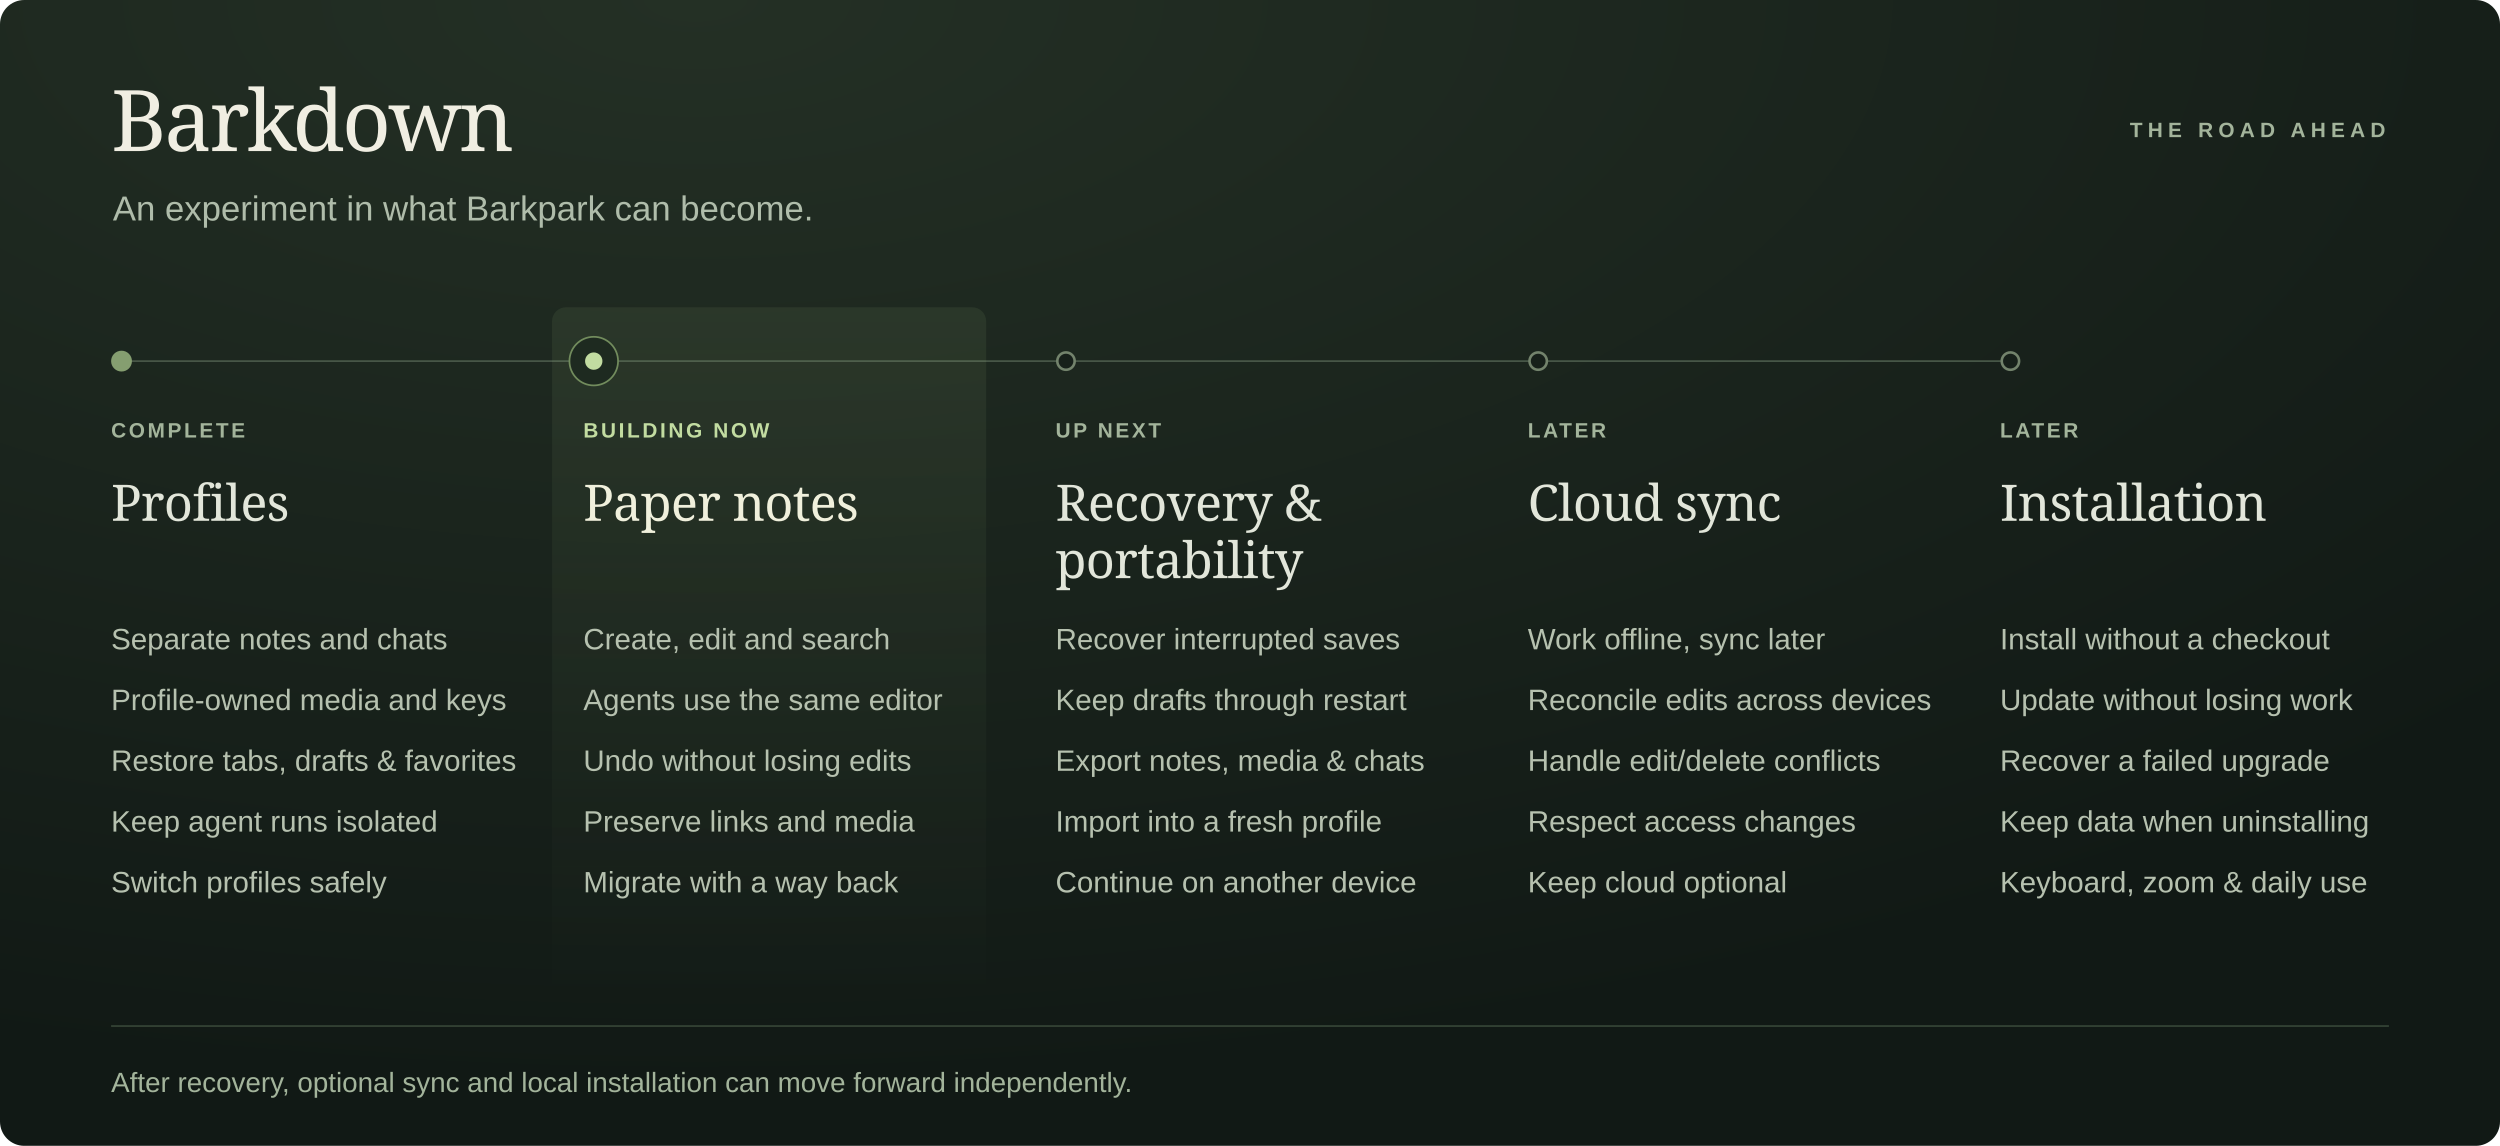
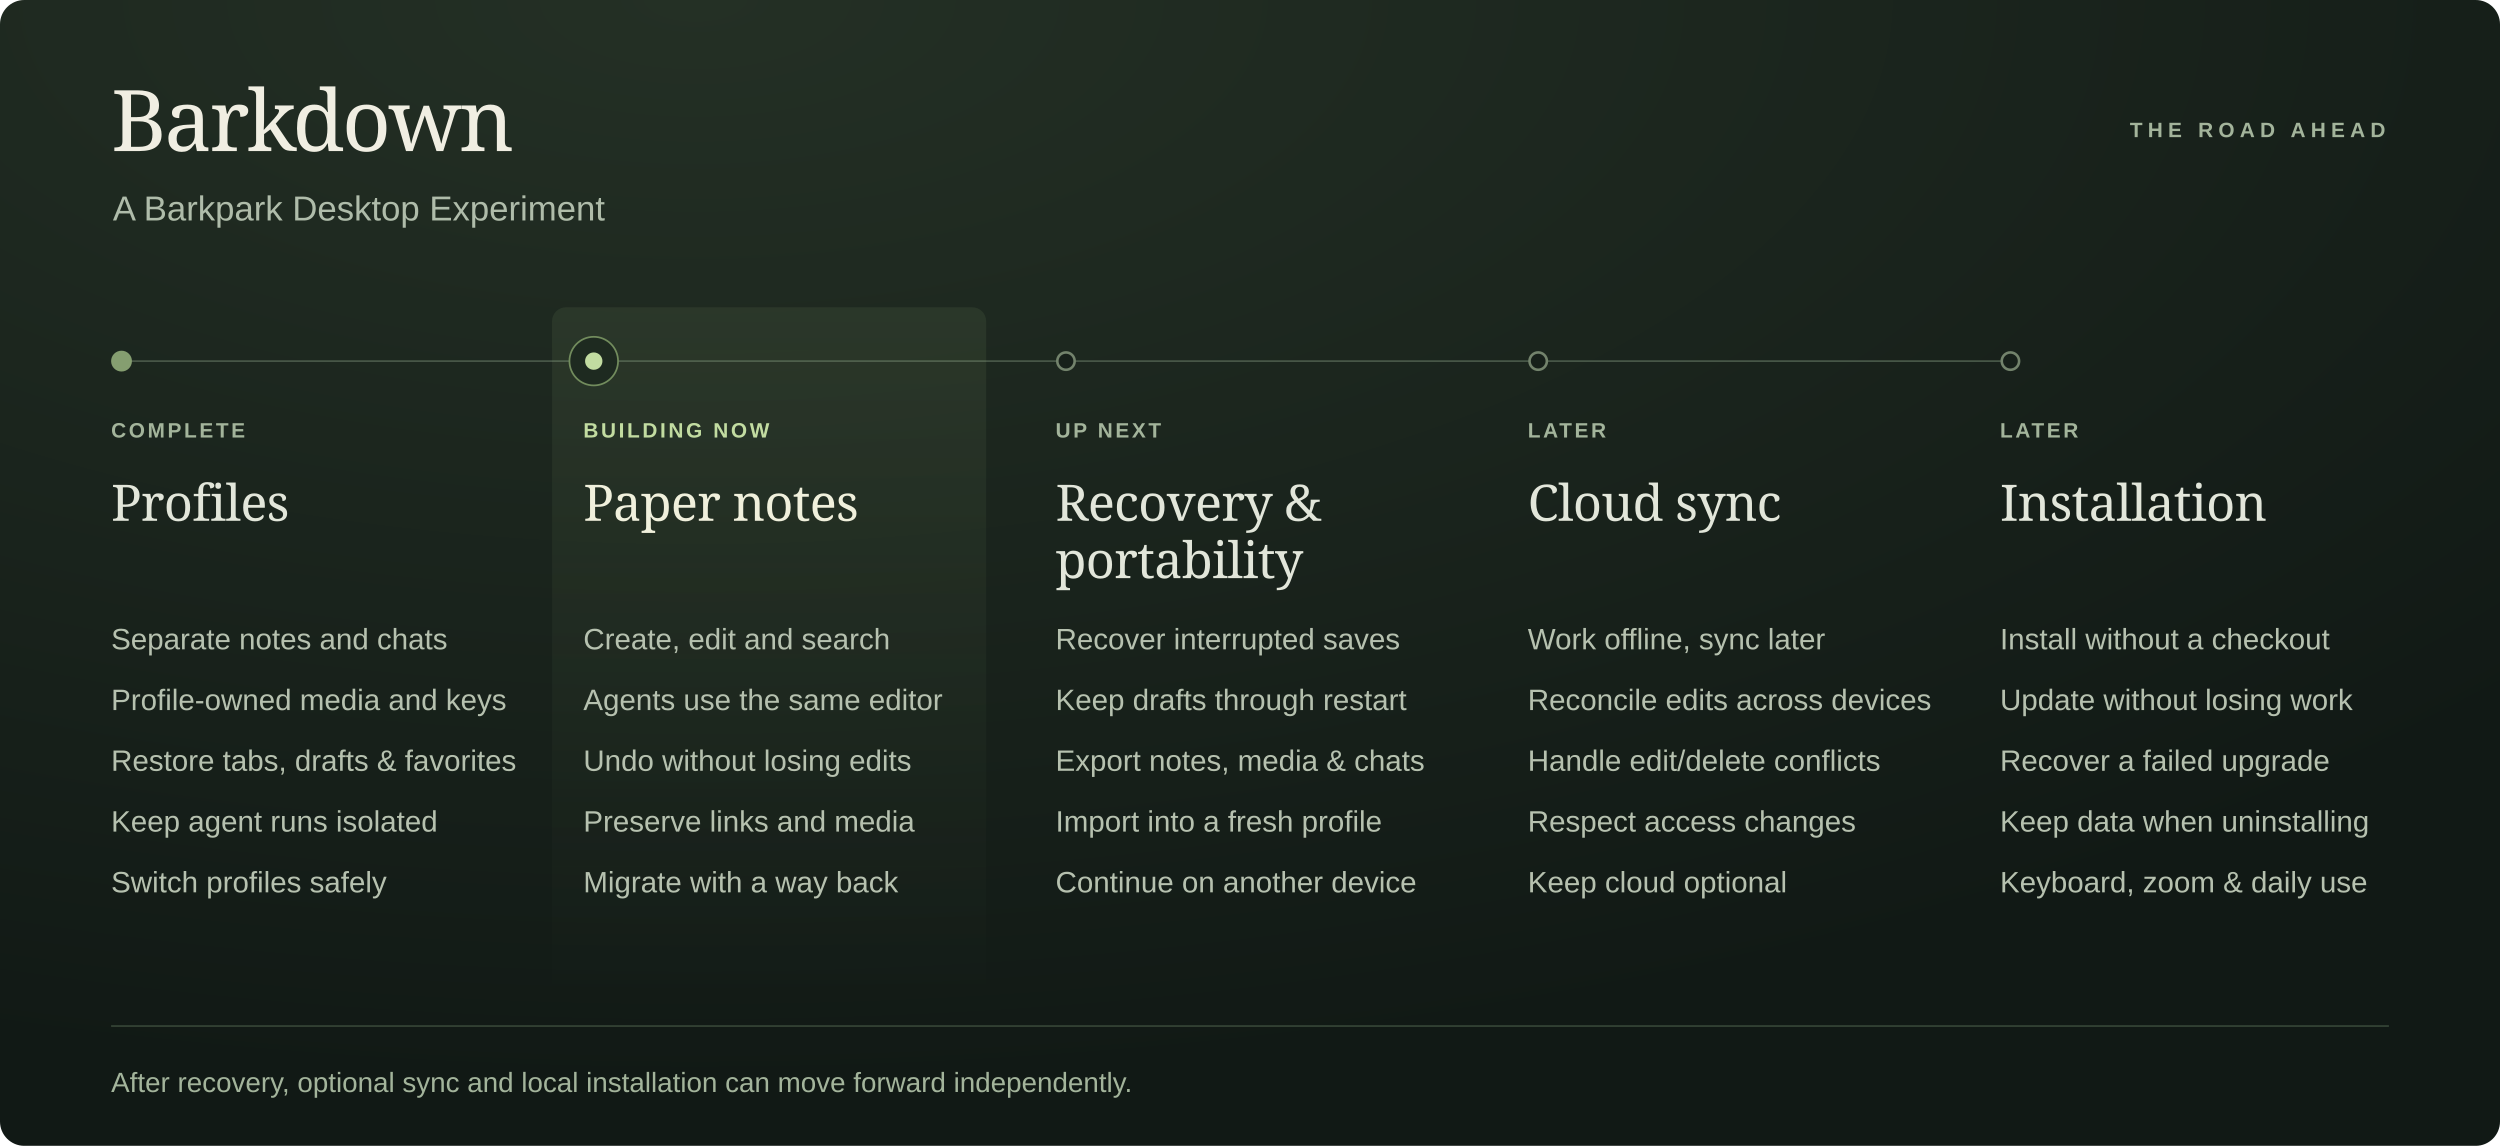
<svg xmlns="http://www.w3.org/2000/svg" width="1440" height="660" viewBox="0 0 1440 660" role="img" aria-labelledby="title desc">
  <defs>
    <radialGradient id="background" cx="28%" cy="0%" r="95%">
      <stop stop-color="#243025" />
      <stop offset="1" stop-color="#111915" />
    </radialGradient>
    <linearGradient id="focus" x2="0" y2="1">
      <stop stop-color="#a9c787" stop-opacity=".09" />
      <stop offset="1" stop-color="#a9c787" stop-opacity="0" />
    </linearGradient>
  </defs>
  <g font-family="Segoe UI, Arial, sans-serif">
    <rect width="1440" height="660" rx="14" fill="url(#background)" />
    <text x="64" y="87" font-family="Georgia, serif" font-size="49" letter-spacing="-1.5" fill="#f0eee2">Barkdown</text>
-     <text x="65" y="127" font-size="20" fill="#afbcaa" font-weight="400">An experiment in what Barkpark can become.</text>
+     <text x="65" y="127" font-size="20" fill="#afbcaa" font-weight="400">A Barkpark Desktop Experiment</text>
    <text x="1374" y="79" text-anchor="end" font-size="12" font-weight="600" letter-spacing="3" fill="#a3b49b">THE ROAD AHEAD</text>
    <path d="M70 208H1158" stroke="#475747" stroke-width="1" />
    <g data-phase="P1">
      <circle cx="70" cy="208" r="6" fill="#859e70" />
      <text x="64" y="252" font-size="12" letter-spacing="1.5" font-weight="600" fill="#a3b49b">COMPLETE</text>
      <text x="64" y="300" dy="0" font-family="Georgia, serif" font-size="29" letter-spacing="-.4" fill="#e2e6da">Profiles</text>
      <text x="64" y="374" font-size="17" fill="#b6c1af" font-weight="400">Separate notes and chats</text>
      <text x="64" y="409" font-size="17" fill="#b6c1af" font-weight="400">Profile-owned media and keys</text>
      <text x="64" y="444" font-size="17" fill="#b6c1af" font-weight="400">Restore tabs, drafts &amp; favorites</text>
      <text x="64" y="479" font-size="17" fill="#b6c1af" font-weight="400">Keep agent runs isolated</text>
      <text x="64" y="514" font-size="17" fill="#b6c1af" font-weight="400">Switch profiles safely</text>
    </g>
    <g data-phase="P2">
      <rect x="318" y="177" width="250" height="400" rx="8" fill="url(#focus)" />
      <circle cx="342" cy="208" r="14" fill="#1e2a20" stroke="#728c5d" />
      <circle cx="342" cy="208" r="5" fill="#c2dca1" />
      <text x="336" y="252" font-size="12" letter-spacing="1.5" font-weight="600" fill="#c2dca1">BUILDING NOW</text>
      <text x="336" y="300" dy="0" font-family="Georgia, serif" font-size="29" letter-spacing="-.4" fill="#f0f0dc">Paper notes</text>
      <text x="336" y="374" font-size="17" fill="#b6c1af" font-weight="400">Create, edit and search</text>
      <text x="336" y="409" font-size="17" fill="#b6c1af" font-weight="400">Agents use the same editor</text>
      <text x="336" y="444" font-size="17" fill="#b6c1af" font-weight="400">Undo without losing edits</text>
      <text x="336" y="479" font-size="17" fill="#b6c1af" font-weight="400">Preserve links and media</text>
      <text x="336" y="514" font-size="17" fill="#b6c1af" font-weight="400">Migrate with a way back</text>
    </g>
    <g data-phase="P3">
      <circle cx="614" cy="208" r="5" fill="#17201a" stroke="#73836c" stroke-width="1.5" />
      <text x="608" y="252" font-size="12" letter-spacing="1.5" font-weight="600" fill="#a3b49b">UP NEXT</text>
      <text x="608" y="300" dy="0" font-family="Georgia, serif" font-size="29" letter-spacing="-.4" fill="#e2e6da">Recovery &amp;</text>
      <text x="608" y="300" dy="33" font-family="Georgia, serif" font-size="29" letter-spacing="-.4" fill="#e2e6da">portability</text>
      <text x="608" y="374" font-size="17" fill="#b6c1af" font-weight="400">Recover interrupted saves</text>
      <text x="608" y="409" font-size="17" fill="#b6c1af" font-weight="400">Keep drafts through restart</text>
      <text x="608" y="444" font-size="17" fill="#b6c1af" font-weight="400">Export notes, media &amp; chats</text>
      <text x="608" y="479" font-size="17" fill="#b6c1af" font-weight="400">Import into a fresh profile</text>
      <text x="608" y="514" font-size="17" fill="#b6c1af" font-weight="400">Continue on another device</text>
    </g>
    <g data-phase="P4">
      <circle cx="886" cy="208" r="5" fill="#17201a" stroke="#73836c" stroke-width="1.5" />
      <text x="880" y="252" font-size="12" letter-spacing="1.5" font-weight="600" fill="#a3b49b">LATER</text>
      <text x="880" y="300" dy="0" font-family="Georgia, serif" font-size="29" letter-spacing="-.4" fill="#e2e6da">Cloud sync</text>
      <text x="880" y="374" font-size="17" fill="#b6c1af" font-weight="400">Work offline, sync later</text>
      <text x="880" y="409" font-size="17" fill="#b6c1af" font-weight="400">Reconcile edits across devices</text>
      <text x="880" y="444" font-size="17" fill="#b6c1af" font-weight="400">Handle edit/delete conflicts</text>
      <text x="880" y="479" font-size="17" fill="#b6c1af" font-weight="400">Respect access changes</text>
      <text x="880" y="514" font-size="17" fill="#b6c1af" font-weight="400">Keep cloud optional</text>
    </g>
    <g data-phase="P5">
      <circle cx="1158" cy="208" r="5" fill="#17201a" stroke="#73836c" stroke-width="1.5" />
      <text x="1152" y="252" font-size="12" letter-spacing="1.5" font-weight="600" fill="#a3b49b">LATER</text>
      <text x="1152" y="300" dy="0" font-family="Georgia, serif" font-size="29" letter-spacing="-.4" fill="#e2e6da">Installation</text>
      <text x="1152" y="374" font-size="17" fill="#b6c1af" font-weight="400">Install without a checkout</text>
      <text x="1152" y="409" font-size="17" fill="#b6c1af" font-weight="400">Update without losing work</text>
      <text x="1152" y="444" font-size="17" fill="#b6c1af" font-weight="400">Recover a failed upgrade</text>
      <text x="1152" y="479" font-size="17" fill="#b6c1af" font-weight="400">Keep data when uninstalling</text>
      <text x="1152" y="514" font-size="17" fill="#b6c1af" font-weight="400">Keyboard, zoom &amp; daily use</text>
    </g>
    <path d="M64 591H1376" stroke="#344435" />
    <text x="64" y="629" font-size="16" fill="#a3b49b" font-weight="400">After recovery, optional sync and local installation can move forward independently.</text>
  </g>
</svg>
